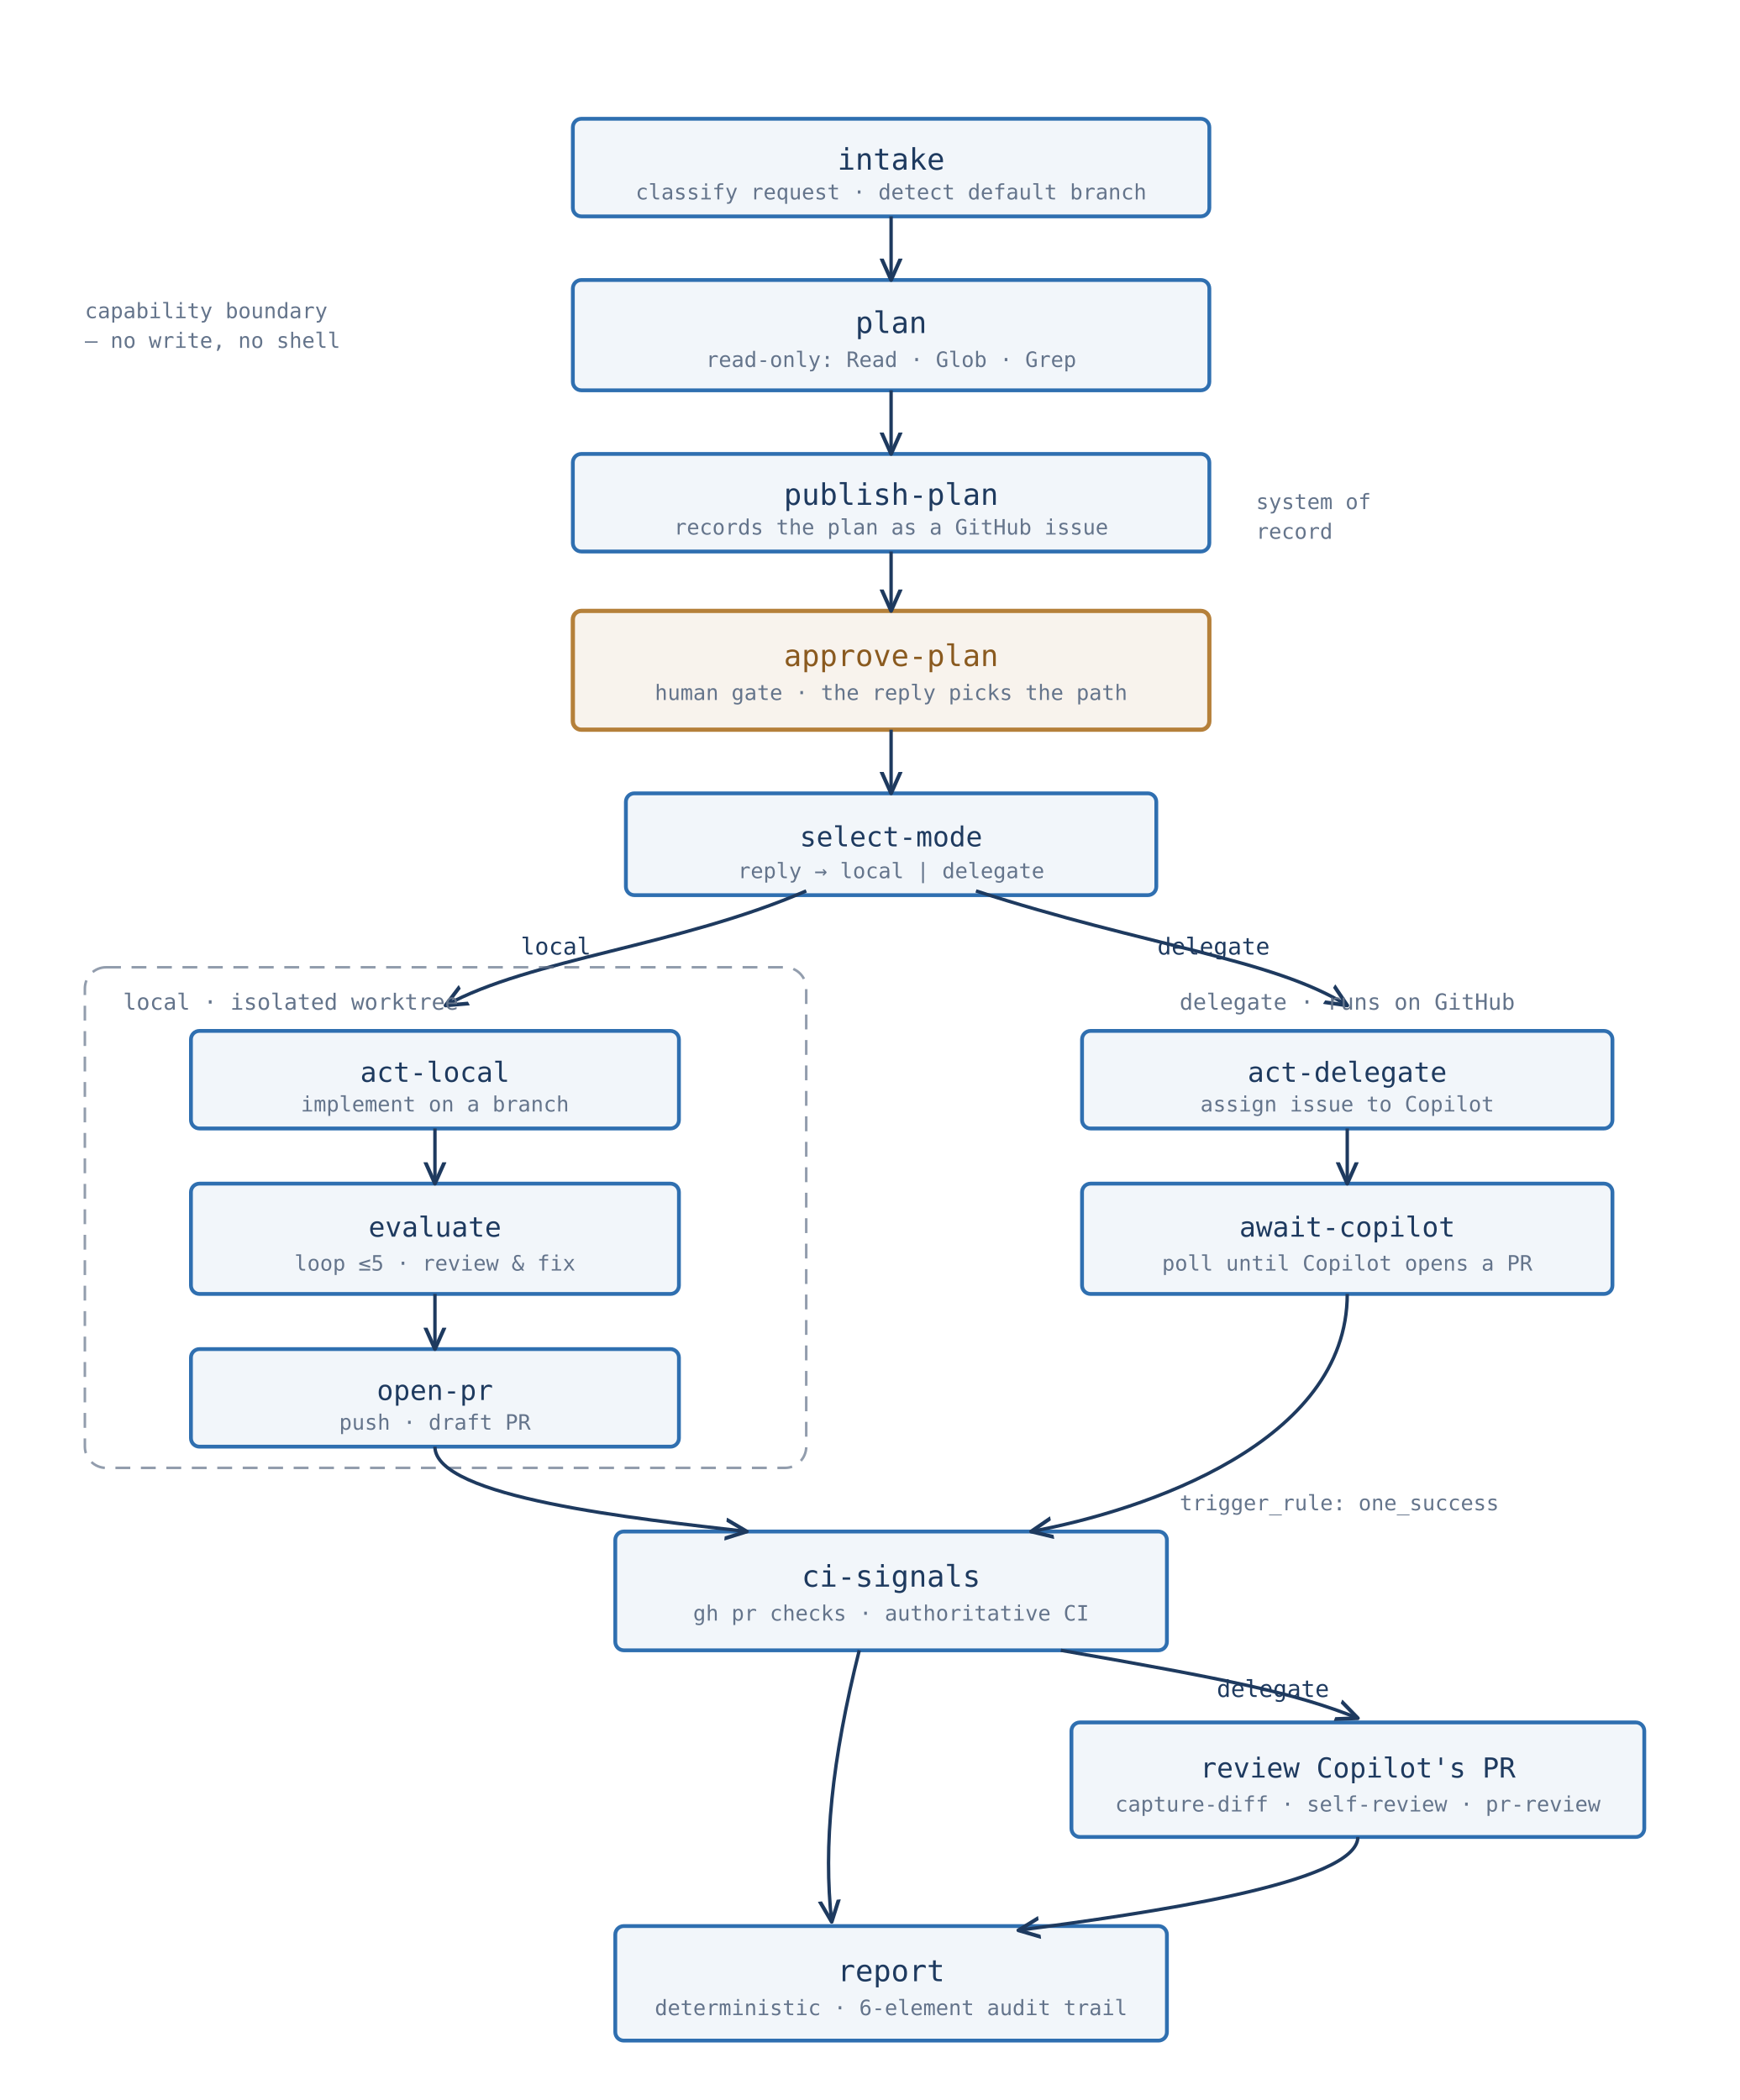
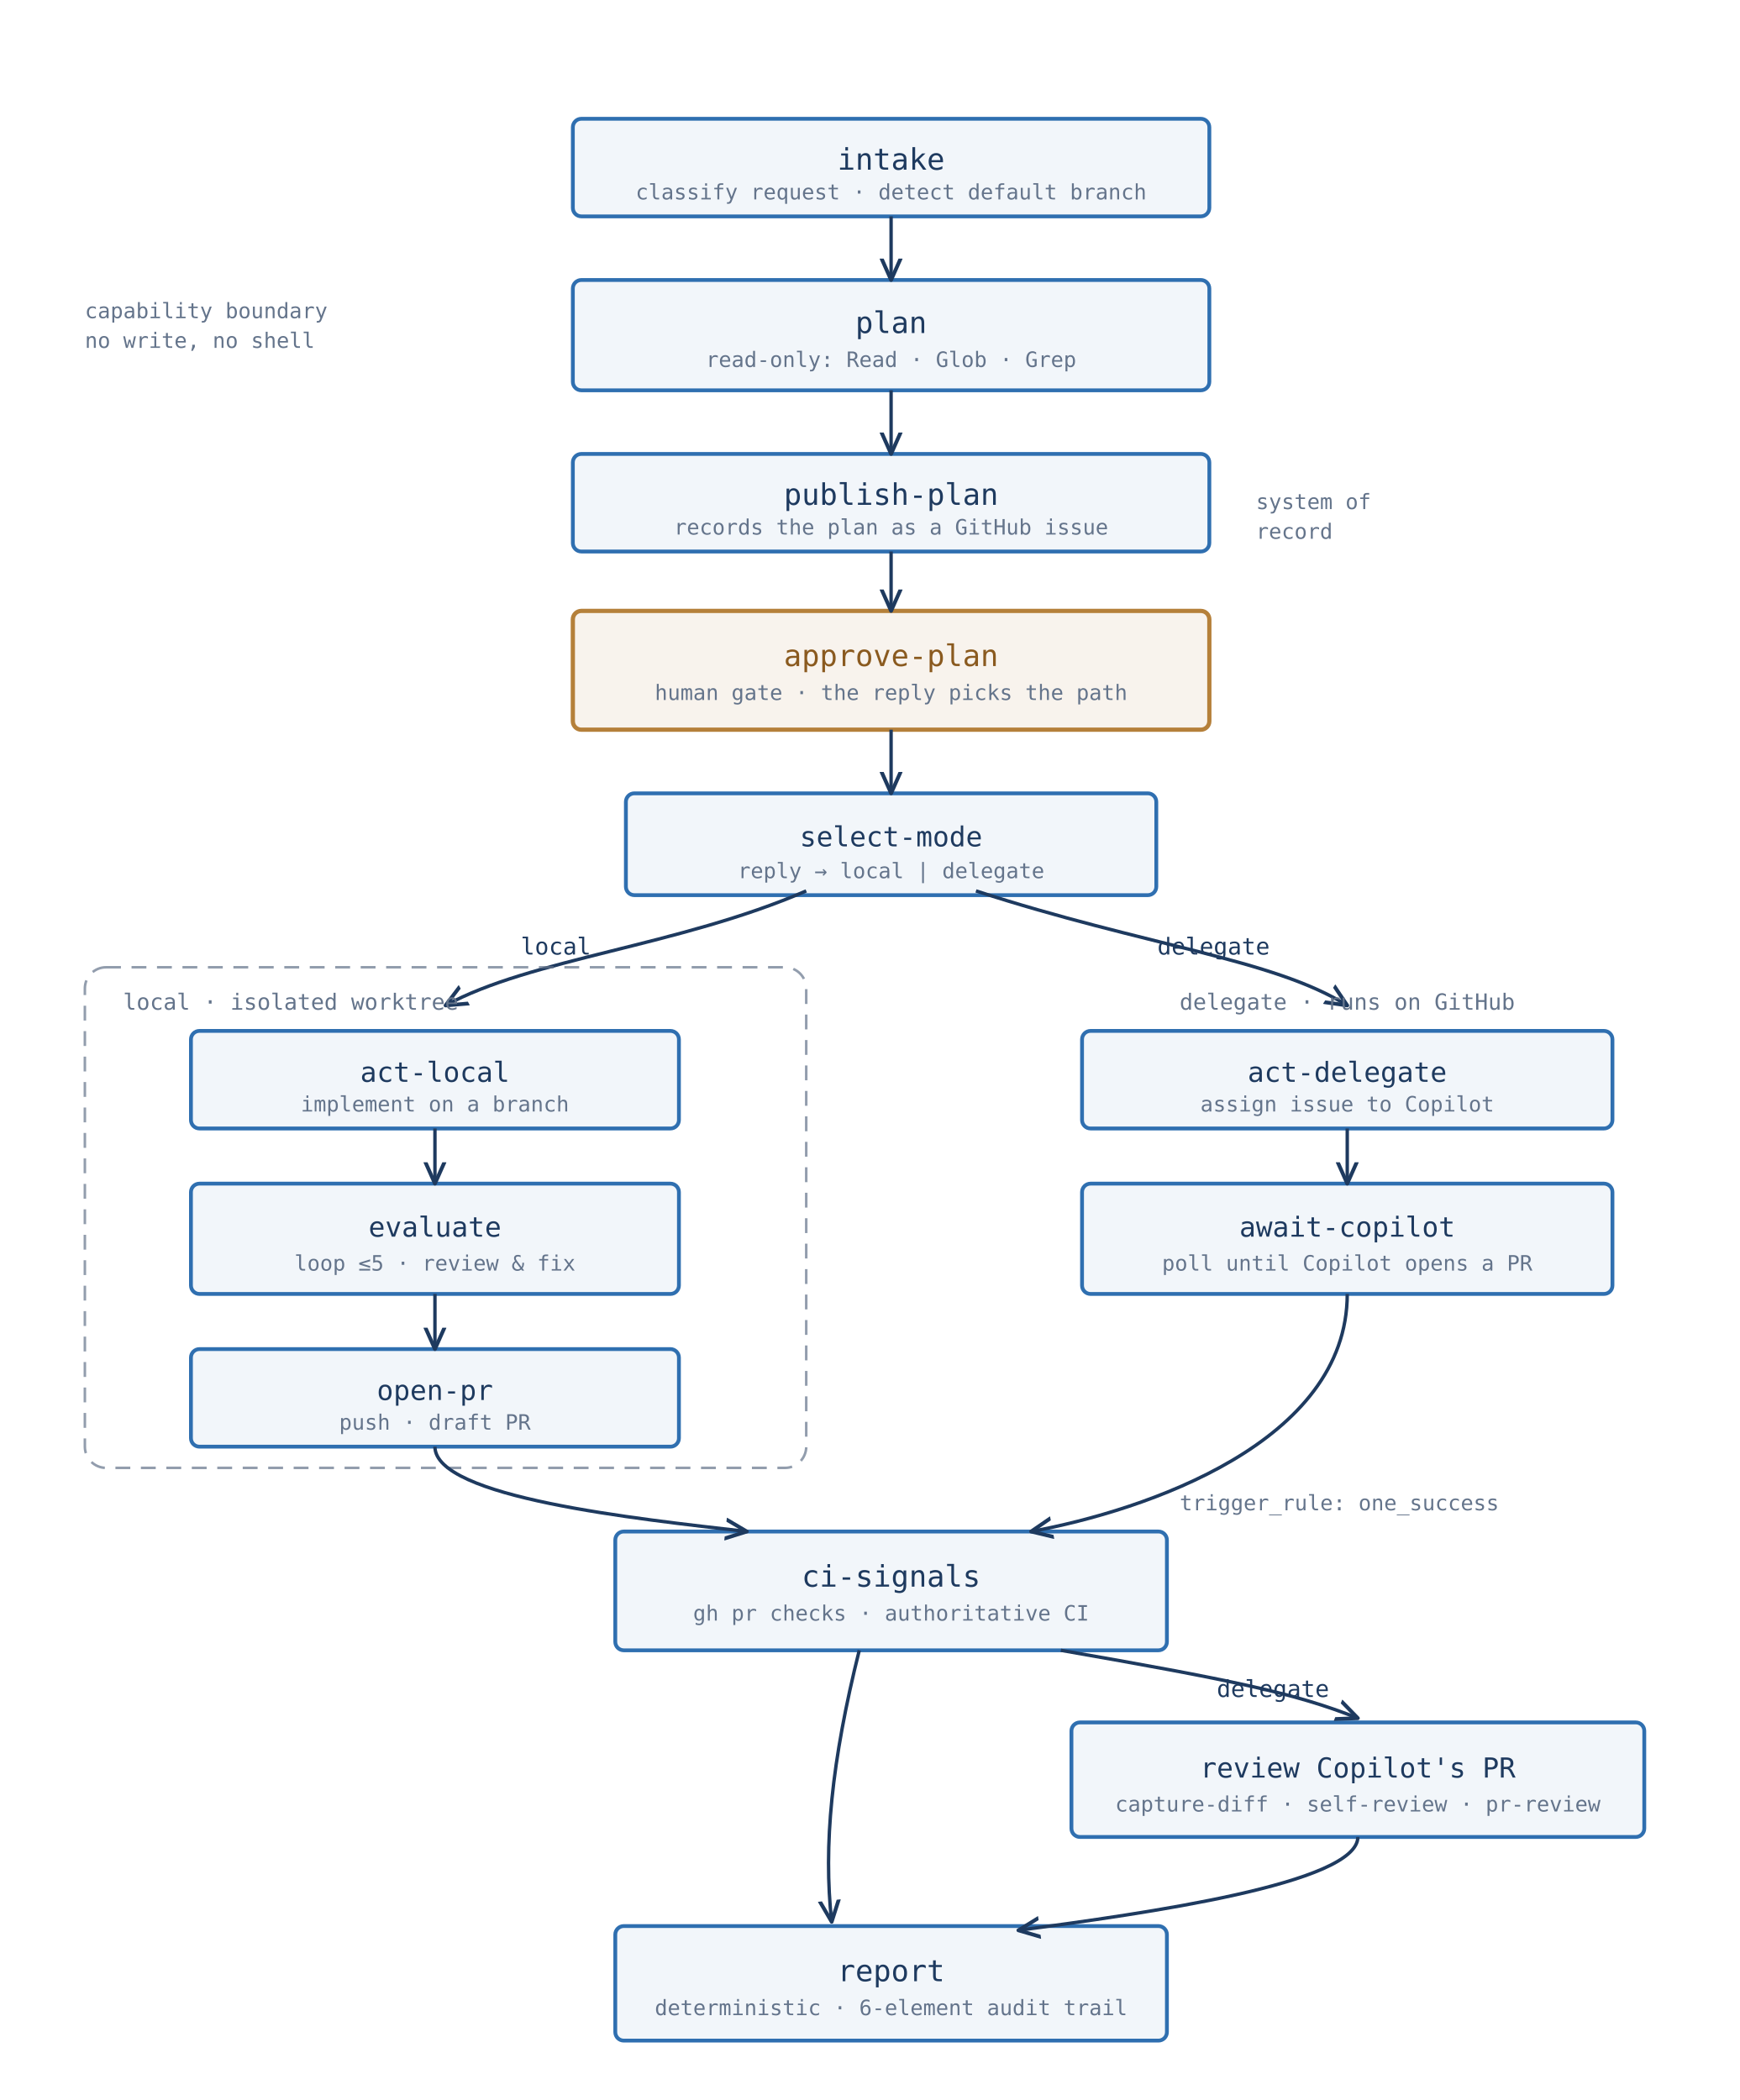
- <svg xmlns="http://www.w3.org/2000/svg" viewBox="0 0 820 990" role="img" aria-label="The plan-act-evaluate DAG, top to bottom. intake, then plan under a read-only boundary, then publish-plan records the plan as a GitHub issue. A brass approval gate follows; its reply feeds select-mode, which branches into a local arm (act-local, an evaluate loop, open-pr — inside a dashed isolated-worktree frame) and a delegate arm (act-delegate, await-copilot). Both arms converge on ci-signals under a one_success join. A delegate-only review box hangs off ci-signals, and both ci-signals and that review feed the final deterministic report.">
+ <svg xmlns="http://www.w3.org/2000/svg" viewBox="0 0 820 990" role="img" aria-label="The plan-act-evaluate DAG, top to bottom. intake, then plan under a read-only boundary, then publish-plan records the plan as a GitHub issue. A brass approval gate follows; its reply feeds select-mode, which branches into a local arm (act-local, an evaluate loop, open-pr, inside a dashed isolated-worktree frame) and a delegate arm (act-delegate, await-copilot). Both arms converge on ci-signals under a one_success join. A delegate-only review box hangs off ci-signals, and both ci-signals and that review feed the final deterministic report.">
  <defs>
    <style>
      .lbl   { font-family: "Cascadia Code","SF Mono",ui-monospace,Menlo,monospace; }
      .navy  { fill:#1e3a5f; }
      .slate { fill:#64748b; }
      .brass { fill:#8a5a1f; }
    </style>
    <marker id="arrow" viewBox="0 0 10 10" refX="9" refY="5" markerWidth="7" markerHeight="7" orient="auto-start-reverse">
      <path d="M 0 1 L 9 5 L 0 9" fill="none" stroke="#1e3a5f" stroke-width="1.6" stroke-linecap="round" stroke-linejoin="round" />
    </marker>
  </defs>
  <rect x="270" y="56" width="300" height="46" rx="4" fill="#2f6fb0" fill-opacity="0.06" stroke="#2f6fb0" stroke-width="1.8" />
  <text class="lbl navy" x="420" y="80" font-size="14" text-anchor="middle">intake</text>
  <text class="lbl slate" x="420" y="94" font-size="10" text-anchor="middle">classify request · detect default branch</text>
  <rect x="270" y="132" width="300" height="52" rx="4" fill="#2f6fb0" fill-opacity="0.06" stroke="#2f6fb0" stroke-width="1.8" />
  <text class="lbl navy" x="420" y="157" font-size="14" text-anchor="middle">plan</text>
  <text class="lbl slate" x="420" y="173" font-size="10" text-anchor="middle">read-only: Read · Glob · Grep</text>
  <text class="lbl slate" x="40" y="150" font-size="10">capability boundary</text>
-   <text class="lbl slate" x="40" y="164" font-size="10">— no write, no shell</text>
+   <text class="lbl slate" x="40" y="164" font-size="10">no write, no shell</text>
  <rect x="270" y="214" width="300" height="46" rx="4" fill="#2f6fb0" fill-opacity="0.06" stroke="#2f6fb0" stroke-width="1.8" />
  <text class="lbl navy" x="420" y="238" font-size="14" text-anchor="middle">publish-plan</text>
  <text class="lbl slate" x="420" y="252" font-size="10" text-anchor="middle">records the plan as a GitHub issue</text>
  <text class="lbl slate" x="592" y="240" font-size="10">system of</text>
  <text class="lbl slate" x="592" y="254" font-size="10">record</text>
  <rect x="270" y="288" width="300" height="56" rx="4" fill="#b5803a" fill-opacity="0.09" stroke="#b5803a" stroke-width="2" />
  <text class="lbl brass" x="420" y="314" font-size="14" text-anchor="middle">approve-plan</text>
  <text class="lbl slate" x="420" y="330" font-size="10" text-anchor="middle">human gate · the reply picks the path</text>
  <rect x="295" y="374" width="250" height="48" rx="4" fill="#2f6fb0" fill-opacity="0.06" stroke="#2f6fb0" stroke-width="1.8" />
  <text class="lbl navy" x="420" y="399" font-size="13" text-anchor="middle">select-mode</text>
  <text class="lbl slate" x="420" y="414" font-size="10" text-anchor="middle">reply → local | delegate</text>
  <line x1="420" y1="102" x2="420" y2="132" stroke="#1e3a5f" stroke-width="1.6" marker-end="url(#arrow)" />
  <line x1="420" y1="184" x2="420" y2="214" stroke="#1e3a5f" stroke-width="1.6" marker-end="url(#arrow)" />
  <line x1="420" y1="260" x2="420" y2="288" stroke="#1e3a5f" stroke-width="1.6" marker-end="url(#arrow)" />
  <line x1="420" y1="344" x2="420" y2="374" stroke="#1e3a5f" stroke-width="1.6" marker-end="url(#arrow)" />
  <path d="M 380 420 C 320 446, 250 452, 210 474" fill="none" stroke="#1e3a5f" stroke-width="1.6" marker-end="url(#arrow)" />
  <text class="lbl navy" x="262" y="450" font-size="11" text-anchor="middle">local</text>
  <path d="M 460 420 C 540 446, 600 452, 635 474" fill="none" stroke="#1e3a5f" stroke-width="1.6" marker-end="url(#arrow)" />
  <text class="lbl navy" x="572" y="450" font-size="11" text-anchor="middle">delegate</text>
  <rect x="40" y="456" width="340" height="236" rx="10" fill="none" stroke="#64748b" stroke-width="1.2" stroke-dasharray="7 5" stroke-opacity="0.7" />
  <text class="lbl slate" x="58" y="476" font-size="10.5">local · isolated worktree</text>
  <rect x="90" y="486" width="230" height="46" rx="4" fill="#2f6fb0" fill-opacity="0.06" stroke="#2f6fb0" stroke-width="1.8" />
  <text class="lbl navy" x="205" y="510" font-size="13" text-anchor="middle">act-local</text>
  <text class="lbl slate" x="205" y="524" font-size="10" text-anchor="middle">implement on a branch</text>
  <rect x="90" y="558" width="230" height="52" rx="4" fill="#2f6fb0" fill-opacity="0.06" stroke="#2f6fb0" stroke-width="1.8" />
  <text class="lbl navy" x="205" y="583" font-size="13" text-anchor="middle">evaluate</text>
  <text class="lbl slate" x="205" y="599" font-size="10" text-anchor="middle">loop ≤5 · review &amp; fix</text>
  <rect x="90" y="636" width="230" height="46" rx="4" fill="#2f6fb0" fill-opacity="0.06" stroke="#2f6fb0" stroke-width="1.8" />
  <text class="lbl navy" x="205" y="660" font-size="13" text-anchor="middle">open-pr</text>
  <text class="lbl slate" x="205" y="674" font-size="10" text-anchor="middle">push · draft PR</text>
  <line x1="205" y1="532" x2="205" y2="558" stroke="#1e3a5f" stroke-width="1.6" marker-end="url(#arrow)" />
  <line x1="205" y1="610" x2="205" y2="636" stroke="#1e3a5f" stroke-width="1.6" marker-end="url(#arrow)" />
  <text class="lbl slate" x="635" y="476" font-size="10.5" text-anchor="middle">delegate · runs on GitHub</text>
  <rect x="510" y="486" width="250" height="46" rx="4" fill="#2f6fb0" fill-opacity="0.06" stroke="#2f6fb0" stroke-width="1.8" />
  <text class="lbl navy" x="635" y="510" font-size="13" text-anchor="middle">act-delegate</text>
  <text class="lbl slate" x="635" y="524" font-size="10" text-anchor="middle">assign issue to Copilot</text>
  <rect x="510" y="558" width="250" height="52" rx="4" fill="#2f6fb0" fill-opacity="0.06" stroke="#2f6fb0" stroke-width="1.8" />
  <text class="lbl navy" x="635" y="583" font-size="13" text-anchor="middle">await-copilot</text>
  <text class="lbl slate" x="635" y="599" font-size="10" text-anchor="middle">poll until Copilot opens a PR</text>
  <line x1="635" y1="532" x2="635" y2="558" stroke="#1e3a5f" stroke-width="1.6" marker-end="url(#arrow)" />
  <rect x="290" y="722" width="260" height="56" rx="4" fill="#2f6fb0" fill-opacity="0.06" stroke="#2f6fb0" stroke-width="1.8" />
  <text class="lbl navy" x="420" y="748" font-size="14" text-anchor="middle">ci-signals</text>
  <text class="lbl slate" x="420" y="764" font-size="10" text-anchor="middle">gh pr checks · authoritative CI</text>
  <path d="M 205 682 C 205 706, 300 716, 352 722" fill="none" stroke="#1e3a5f" stroke-width="1.6" marker-end="url(#arrow)" />
  <path d="M 635 610 C 635 680, 540 712, 486 722" fill="none" stroke="#1e3a5f" stroke-width="1.6" marker-end="url(#arrow)" />
  <text class="lbl slate" x="556" y="712" font-size="10">trigger_rule: one_success</text>
  <rect x="505" y="812" width="270" height="54" rx="4" fill="#2f6fb0" fill-opacity="0.06" stroke="#2f6fb0" stroke-width="1.8" />
  <text class="lbl navy" x="640" y="838" font-size="13" text-anchor="middle">review Copilot's PR</text>
  <text class="lbl slate" x="640" y="854" font-size="10" text-anchor="middle">capture-diff · self-review · pr-review</text>
  <path d="M 500 778 C 580 792, 610 798, 640 810" fill="none" stroke="#1e3a5f" stroke-width="1.6" marker-end="url(#arrow)" />
  <text class="lbl navy" x="600" y="800" font-size="11" text-anchor="middle">delegate</text>
  <rect x="290" y="908" width="260" height="54" rx="4" fill="#2f6fb0" fill-opacity="0.06" stroke="#2f6fb0" stroke-width="1.8" />
  <text class="lbl navy" x="420" y="934" font-size="14" text-anchor="middle">report</text>
  <text class="lbl slate" x="420" y="950" font-size="10" text-anchor="middle">deterministic · 6-element audit trail</text>
  <path d="M 405 778 C 392 830, 388 870, 392 906" fill="none" stroke="#1e3a5f" stroke-width="1.6" marker-end="url(#arrow)" />
  <path d="M 640 866 C 640 888, 540 902, 480 910" fill="none" stroke="#1e3a5f" stroke-width="1.6" marker-end="url(#arrow)" />
</svg>
